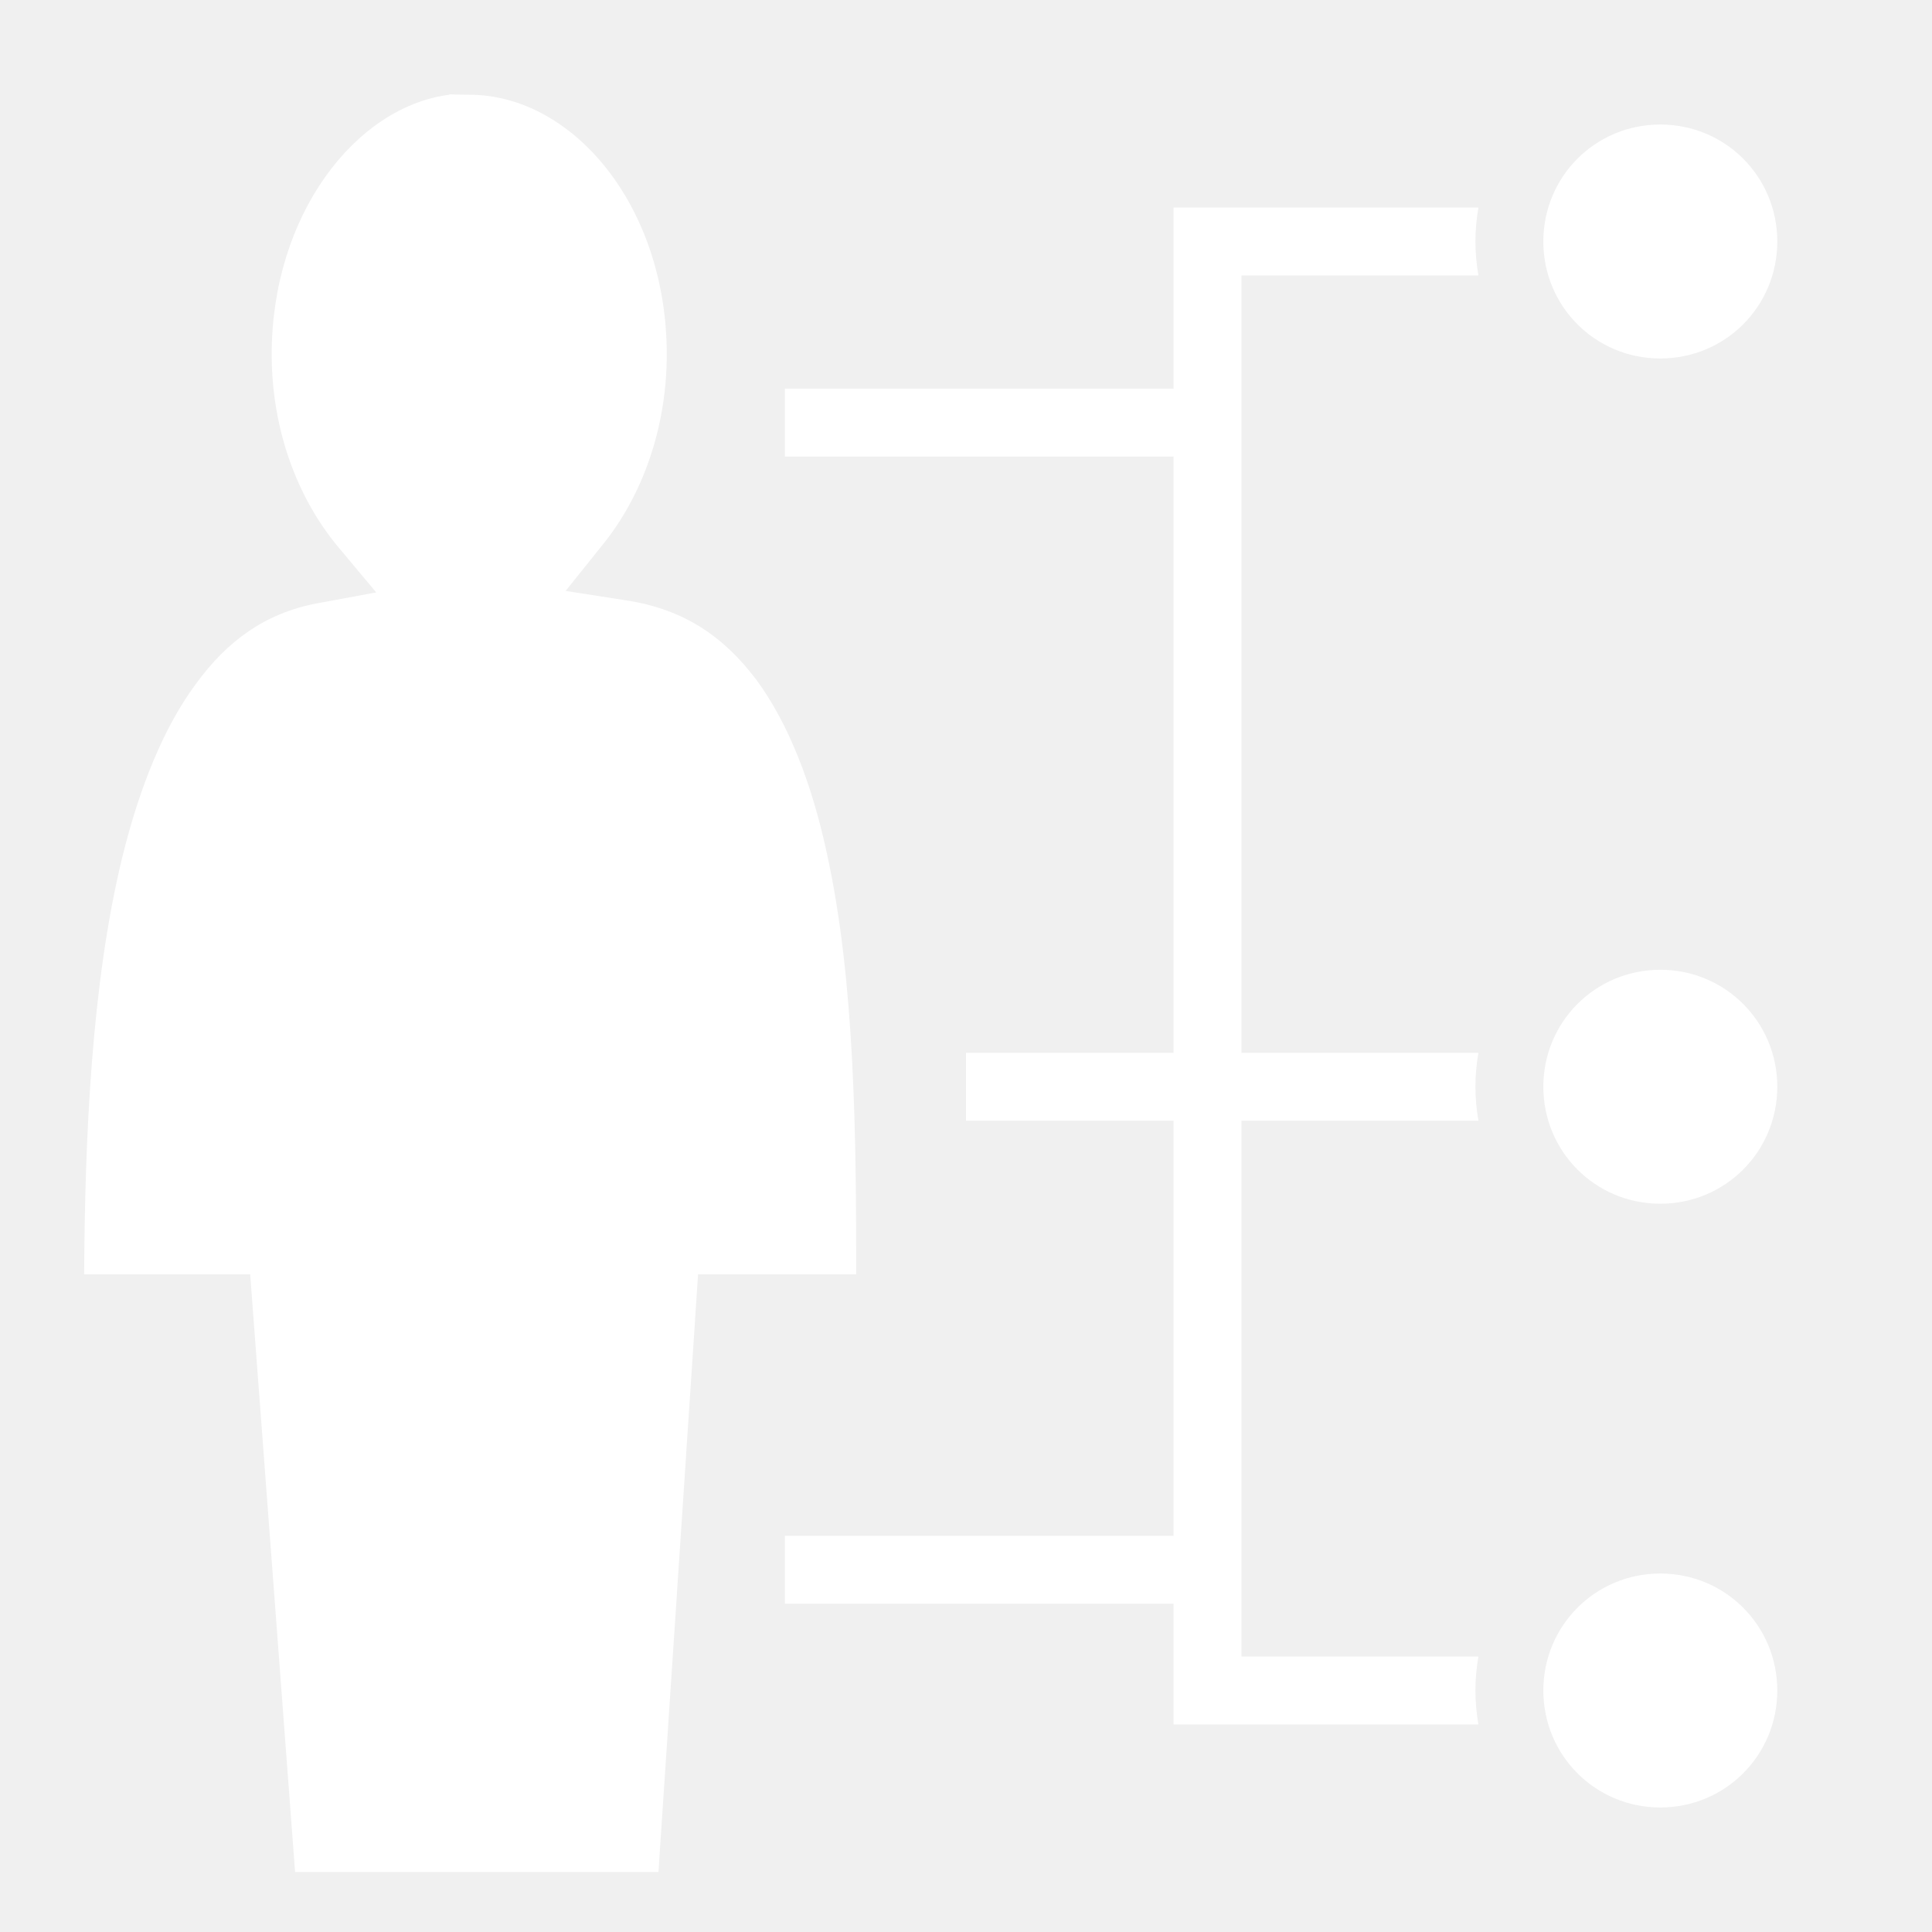
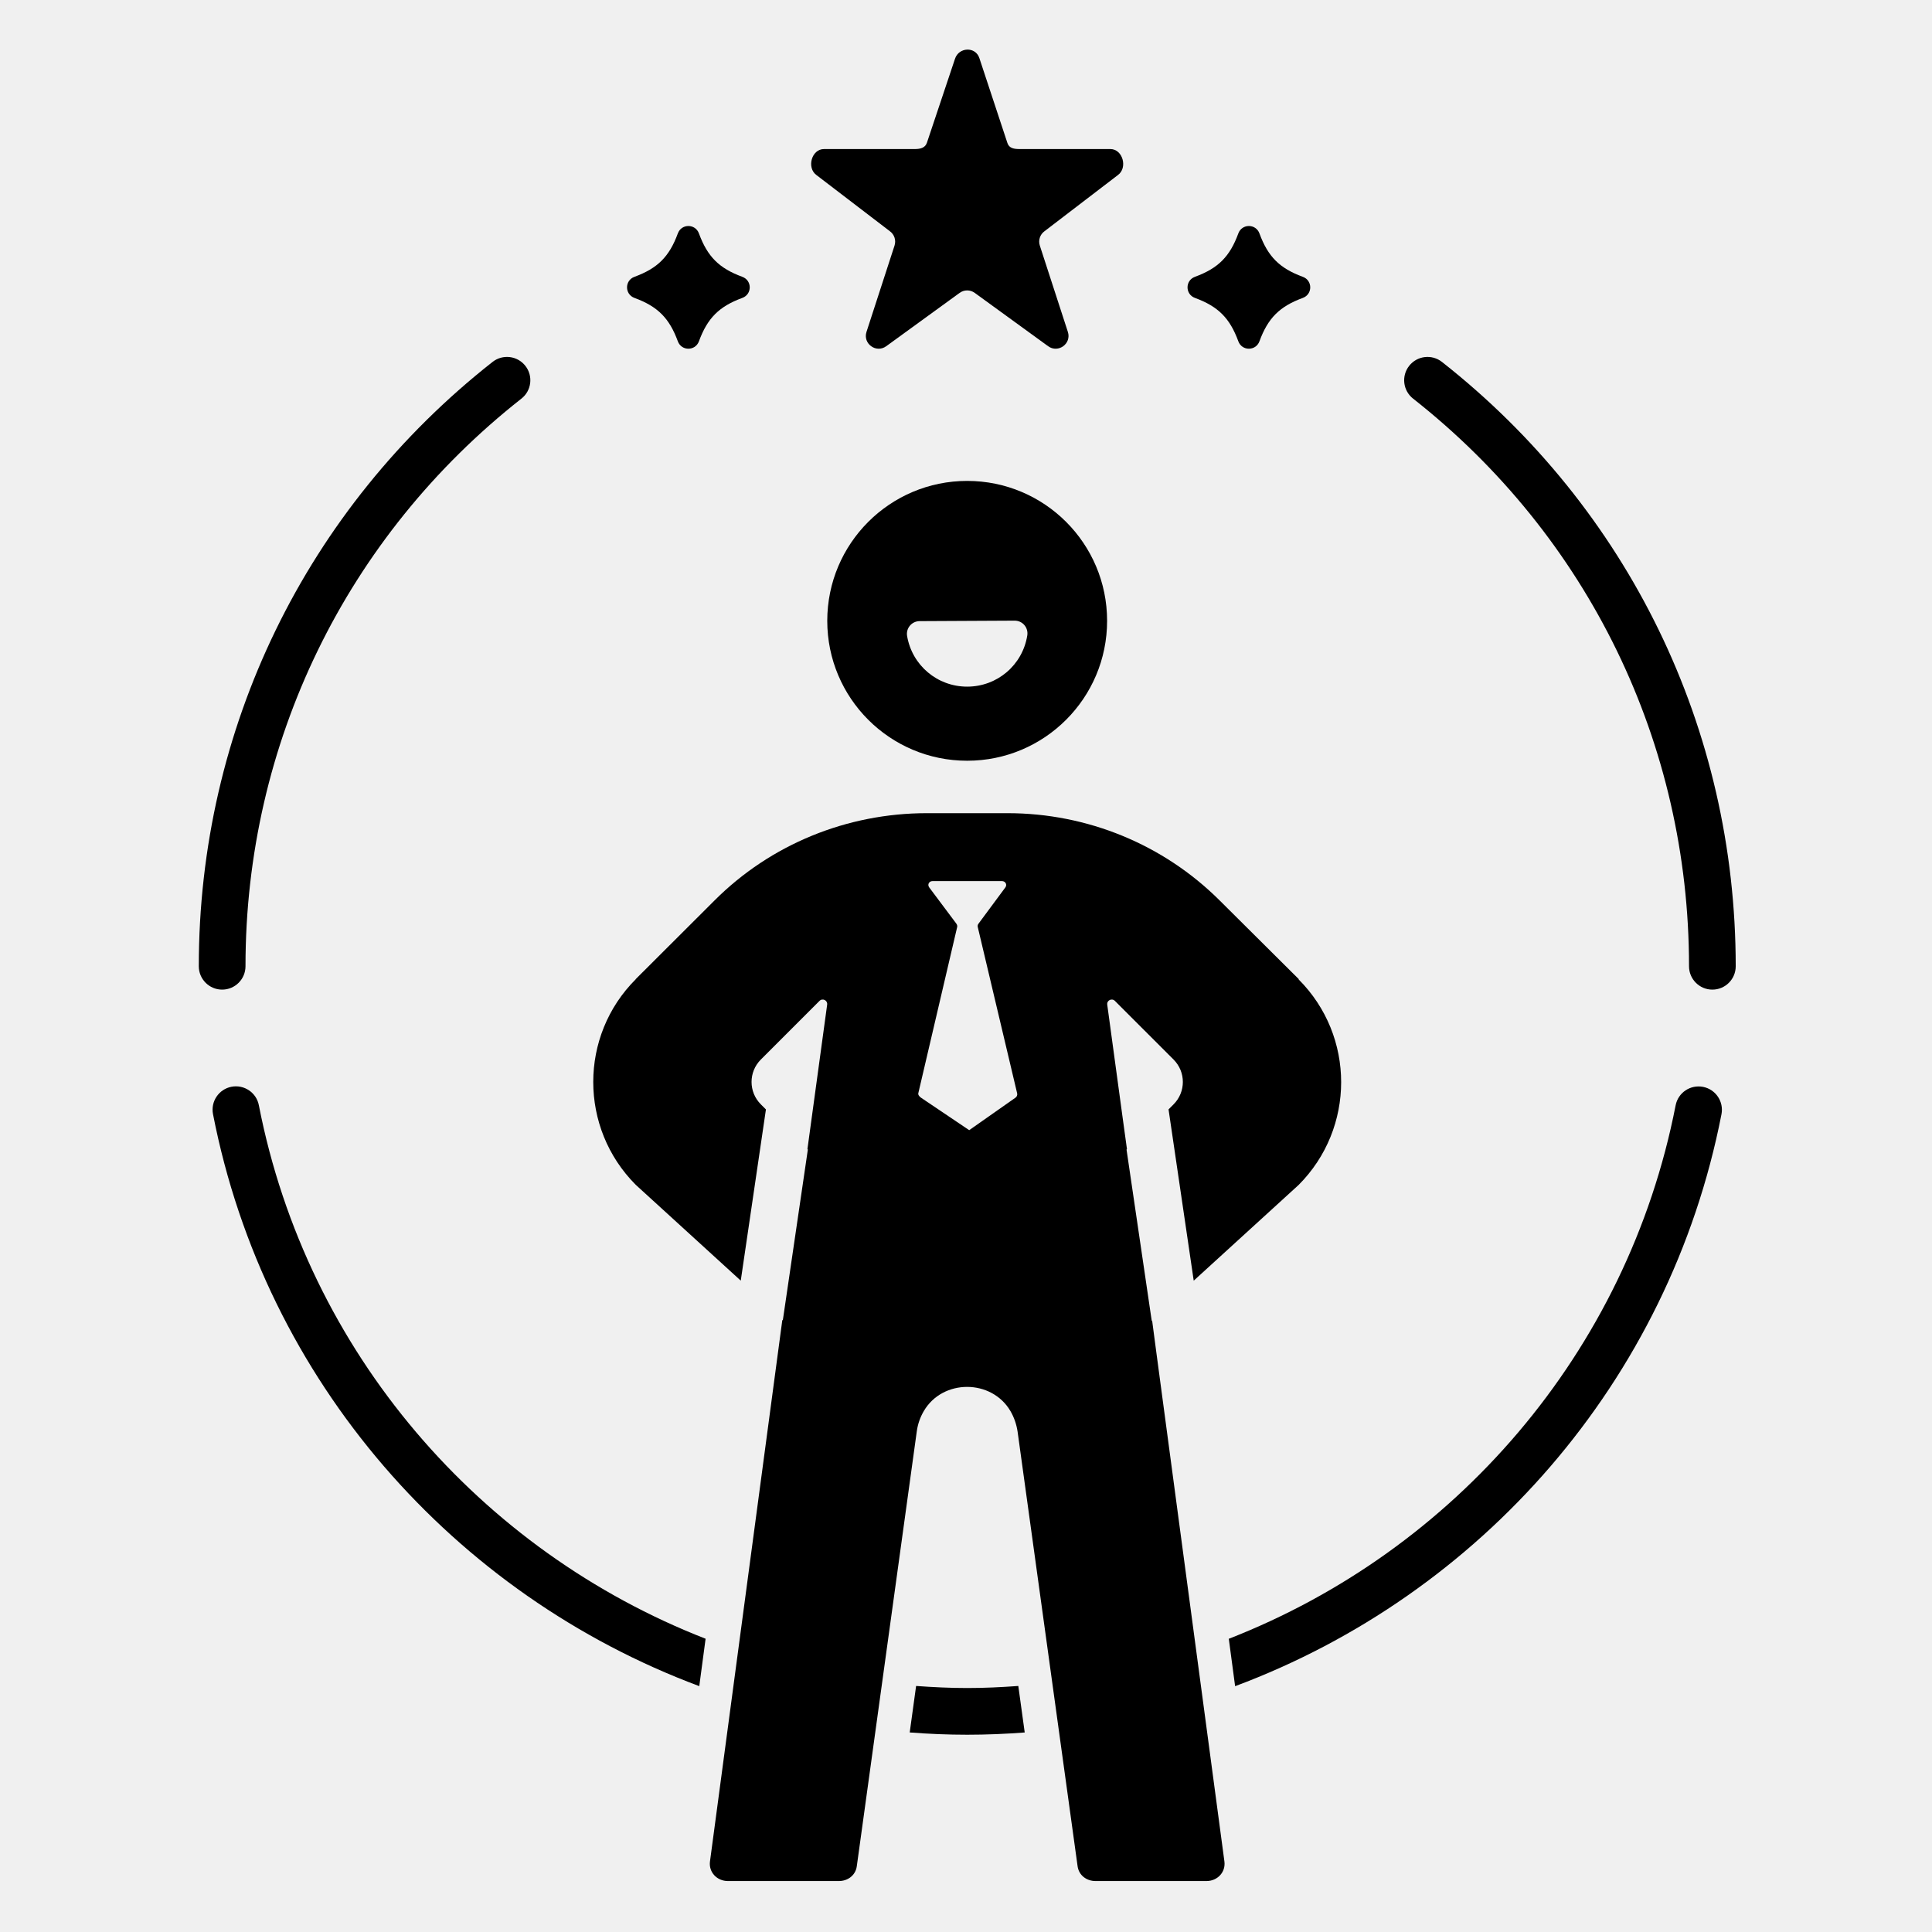
- <svg xmlns="http://www.w3.org/2000/svg" width="800px" height="800px" viewBox="0 0 512 512" fill="#000000">
-   <g id="SVGRepo_bgCarrier" stroke-width="0" />
-   <g id="SVGRepo_tracerCarrier" stroke-linecap="round" stroke-linejoin="round" />
-   <g id="SVGRepo_iconCarrier">
-     <path fill="#ffffff" d="M119.1 25v.1c-25 3.2-47.1 32-47.1 68.8 0 20.4 7.1 38.4 17.5 50.9L99.7 157 84 159.9c-13.7 2.6-23.8 9.9-32.2 21.5-8.5 11.5-14.9 27.5-19.4 45.8-8.2 33.6-9.9 74.7-10.1 110.5h44l11.9 158.4h96.3L185 337.7h41.9c0-36.2-.3-77.8-7.8-111.7-4-18.5-10.2-34.4-18.7-45.9-8.6-11.4-19.2-18.7-34.5-21l-16-2.5L160 144c10-12.5 16.7-30.2 16.7-50.1 0-39.2-24.8-68.8-52.4-68.8-2.9 0-4.7-.1-5.2-.1zM440 33c-17.2 0-31 13.77-31 31s13.8 31 31 31 31-13.77 31-31-13.8-31-31-31zM311 55v48H208v18h103v158h-55v18h55v110H208v18h103v32h80.8c-.5-2.9-.8-5.9-.8-9 0-3.1.3-6.1.8-9H329V297h62.8c-.5-2.9-.8-5.9-.8-9 0-3.1.3-6.1.8-9H329V73h62.8c-.5-2.92-.8-5.93-.8-9 0-3.07.3-6.08.8-9H311zm129 202c-17.2 0-31 13.8-31 31s13.8 31 31 31 31-13.8 31-31-13.8-31-31-31zm0 160c-17.2 0-31 13.8-31 31s13.8 31 31 31 31-13.8 31-31-13.8-31-31-31z" />
+ <svg xmlns="http://www.w3.org/2000/svg" fill="#000000" width="800px" height="800px" viewBox="0 0 512 512" enable-background="new 0 0 512 512" id="Self_x5F_confident" version="1.1" xml:space="preserve">
+   <g>
+     <path d="M382.132,95.913c-2.686-2.113-6.578-1.646-8.688,1.037c-2.115,2.688-1.648,6.576,1.037,8.688   c46.475,36.553,73.127,91.385,73.127,150.434c0,3.416,2.771,6.188,6.188,6.188s6.188-2.771,6.188-6.188   C459.983,193.2,431.608,134.827,382.132,95.913z" />
+     <path d="M65.058,256.071c0-59.049,26.652-113.881,73.127-150.434c2.686-2.111,3.15-6,1.037-8.688c-2.111-2.684-6-3.15-8.688-1.037   C81.058,134.827,52.683,193.2,52.683,256.071c0,3.416,2.771,6.188,6.188,6.188S65.058,259.487,65.058,256.071z" />
+     <path d="M451.319,288.03c-3.352-0.646-6.605,1.531-7.258,4.889c-12.816,65.68-58.77,118.115-118.416,141.375l1.674,12.564   c64.863-24.205,115.045-80.611,128.889-151.57C456.862,291.935,454.675,288.685,451.319,288.03z" />
+     <path d="M186.991,434.284c-59.643-23.27-105.588-75.711-118.395-141.393c-0.652-3.354-3.902-5.533-7.256-4.889   c-3.354,0.654-5.545,3.902-4.891,7.256c13.834,70.961,64.004,127.373,128.865,151.588L186.991,434.284z" />
+     <path d="M269.862,446.8c-4.479,0.324-8.98,0.545-13.529,0.545c-4.557,0-9.066-0.223-13.555-0.547l-1.695,12.322   c5.043,0.387,10.125,0.6,15.25,0.6c5.117,0,10.191-0.213,15.227-0.598L269.862,446.8z" />
+     <path d="M168.14,78.952c6.148,2.256,9.236,5.342,11.492,11.492c0.965,2.625,4.631,2.625,5.594,0   c2.258-6.15,5.344-9.236,11.492-11.492c2.627-0.965,2.627-4.633,0-5.594c-6.148-2.258-9.234-5.344-11.492-11.494   c-0.963-2.627-4.629-2.627-5.594,0c-2.256,6.15-5.344,9.236-11.492,11.494C165.515,74.319,165.515,77.987,168.14,78.952z" />
+     <path d="M316.677,78.952c6.15,2.256,9.236,5.342,11.492,11.492c0.965,2.625,4.633,2.625,5.598,0   c2.254-6.15,5.34-9.236,11.49-11.492c2.627-0.965,2.627-4.633,0-5.594c-6.15-2.258-9.236-5.344-11.49-11.494   c-0.965-2.627-4.633-2.627-5.598,0c-2.256,6.15-5.342,9.236-11.492,11.494C314.052,74.319,314.052,77.987,316.677,78.952z" />
+     <path d="M235.827,61.28c1.191,0.863,1.689,2.396,1.234,3.799L229.63,87.95c-1.016,3.131,2.566,5.734,5.23,3.799l19.455-14.135   c1.189-0.865,2.803-0.865,3.994,0l19.457,14.135c2.662,1.936,6.246-0.668,5.229-3.799l-7.432-22.871   c-0.453-1.402,0.045-2.936,1.236-3.799l19.455-14.886c2.662-1.934,1.295-6.894-1.998-6.894h-24.049c-1.473,0-2.777-0.2-3.232-1.6   l-7.432-22.5c-1.018-3.129-5.445-2.941-6.461,0.188l-7.434,22.219c-0.455,1.398-1.758,1.693-3.23,1.693h-24.051   c-3.293,0-4.66,4.96-1.998,6.894L235.827,61.28z" />
+     <path d="M256.312,127.446c-20.479,0-37.08,16.6-37.08,37.08c0,20.479,16.602,37.078,37.08,37.078   c20.48,0,37.082-16.6,37.082-37.078C293.394,144.046,276.792,127.446,256.312,127.446z M272.243,168.388   c-1.26,7.867-7.965,13.578-15.939,13.578c-7.9,0-14.592-5.645-15.912-13.42c-0.168-0.977,0.105-1.979,0.742-2.736   s1.574-1.199,2.566-1.203l25.191-0.129c1.021,0.002,1.934,0.424,2.58,1.178C272.116,166.409,272.397,167.407,272.243,168.388z" />
+     <path d="M306.46,358.542l-1.131-8.572l-0.105,0.08l-6.68-45.402l0.113-0.115l-1.176-8.553l-4.049-29.727   c-0.158-1.146,1.215-1.82,2.025-1.01l15.549,15.547c3.283,3.285,3.283,8.594,0,11.879l-1.33,1.33l6.674,45.389l27.797-25.365   c15.029-15.051,15.029-39.443,0-54.473l0.047-0.068l-20.904-20.787c-14.939-14.92-35.168-23.195-56.273-23.195H245.62   c-21.105,0-41.355,8.218-56.271,23.138L168.446,259.5h0.043c-15.029,15-15.029,39.445,0,54.498l27.82,25.385l6.67-45.37   l-1.346-1.347c-3.285-3.285-3.285-8.593,0-11.878l15.547-15.547c0.809-0.809,2.182-0.136,2.023,1.011l-5.225,38.278l0.111,0.111   l-6.633,45.258l-0.127-0.119l-19.176,143.512c-0.383,2.879,1.867,5.208,4.77,5.208h29.363c2.408,0,4.432-1.52,4.77-3.902   l15.908-115.318c0.27-1.957,0.922-3.739,1.867-5.358c5.018-8.527,17.955-8.495,22.949,0.032c0.945,1.619,1.6,3.479,1.891,5.44   l15.906,115.194c0.34,2.385,2.365,3.912,4.771,3.912h29.361c2.902,0,5.152-2.328,4.77-5.207L306.46,358.542z M269.104,290.901   l-12.256,8.604l-12.771-8.604c-0.377-0.262-0.822-0.73-0.717-1.18l10.305-44.066c0.076-0.32-0.061-0.658-0.256-0.924l-7.156-9.556   c-0.547-0.742-0.049-1.675,0.875-1.675h18.395c0.924,0,1.453,0.933,0.906,1.675l-7.121,9.614c-0.199,0.266-0.268,0.576-0.189,0.896   l10.434,44.051C269.661,290.186,269.481,290.64,269.104,290.901z" />
  </g>
</svg>
